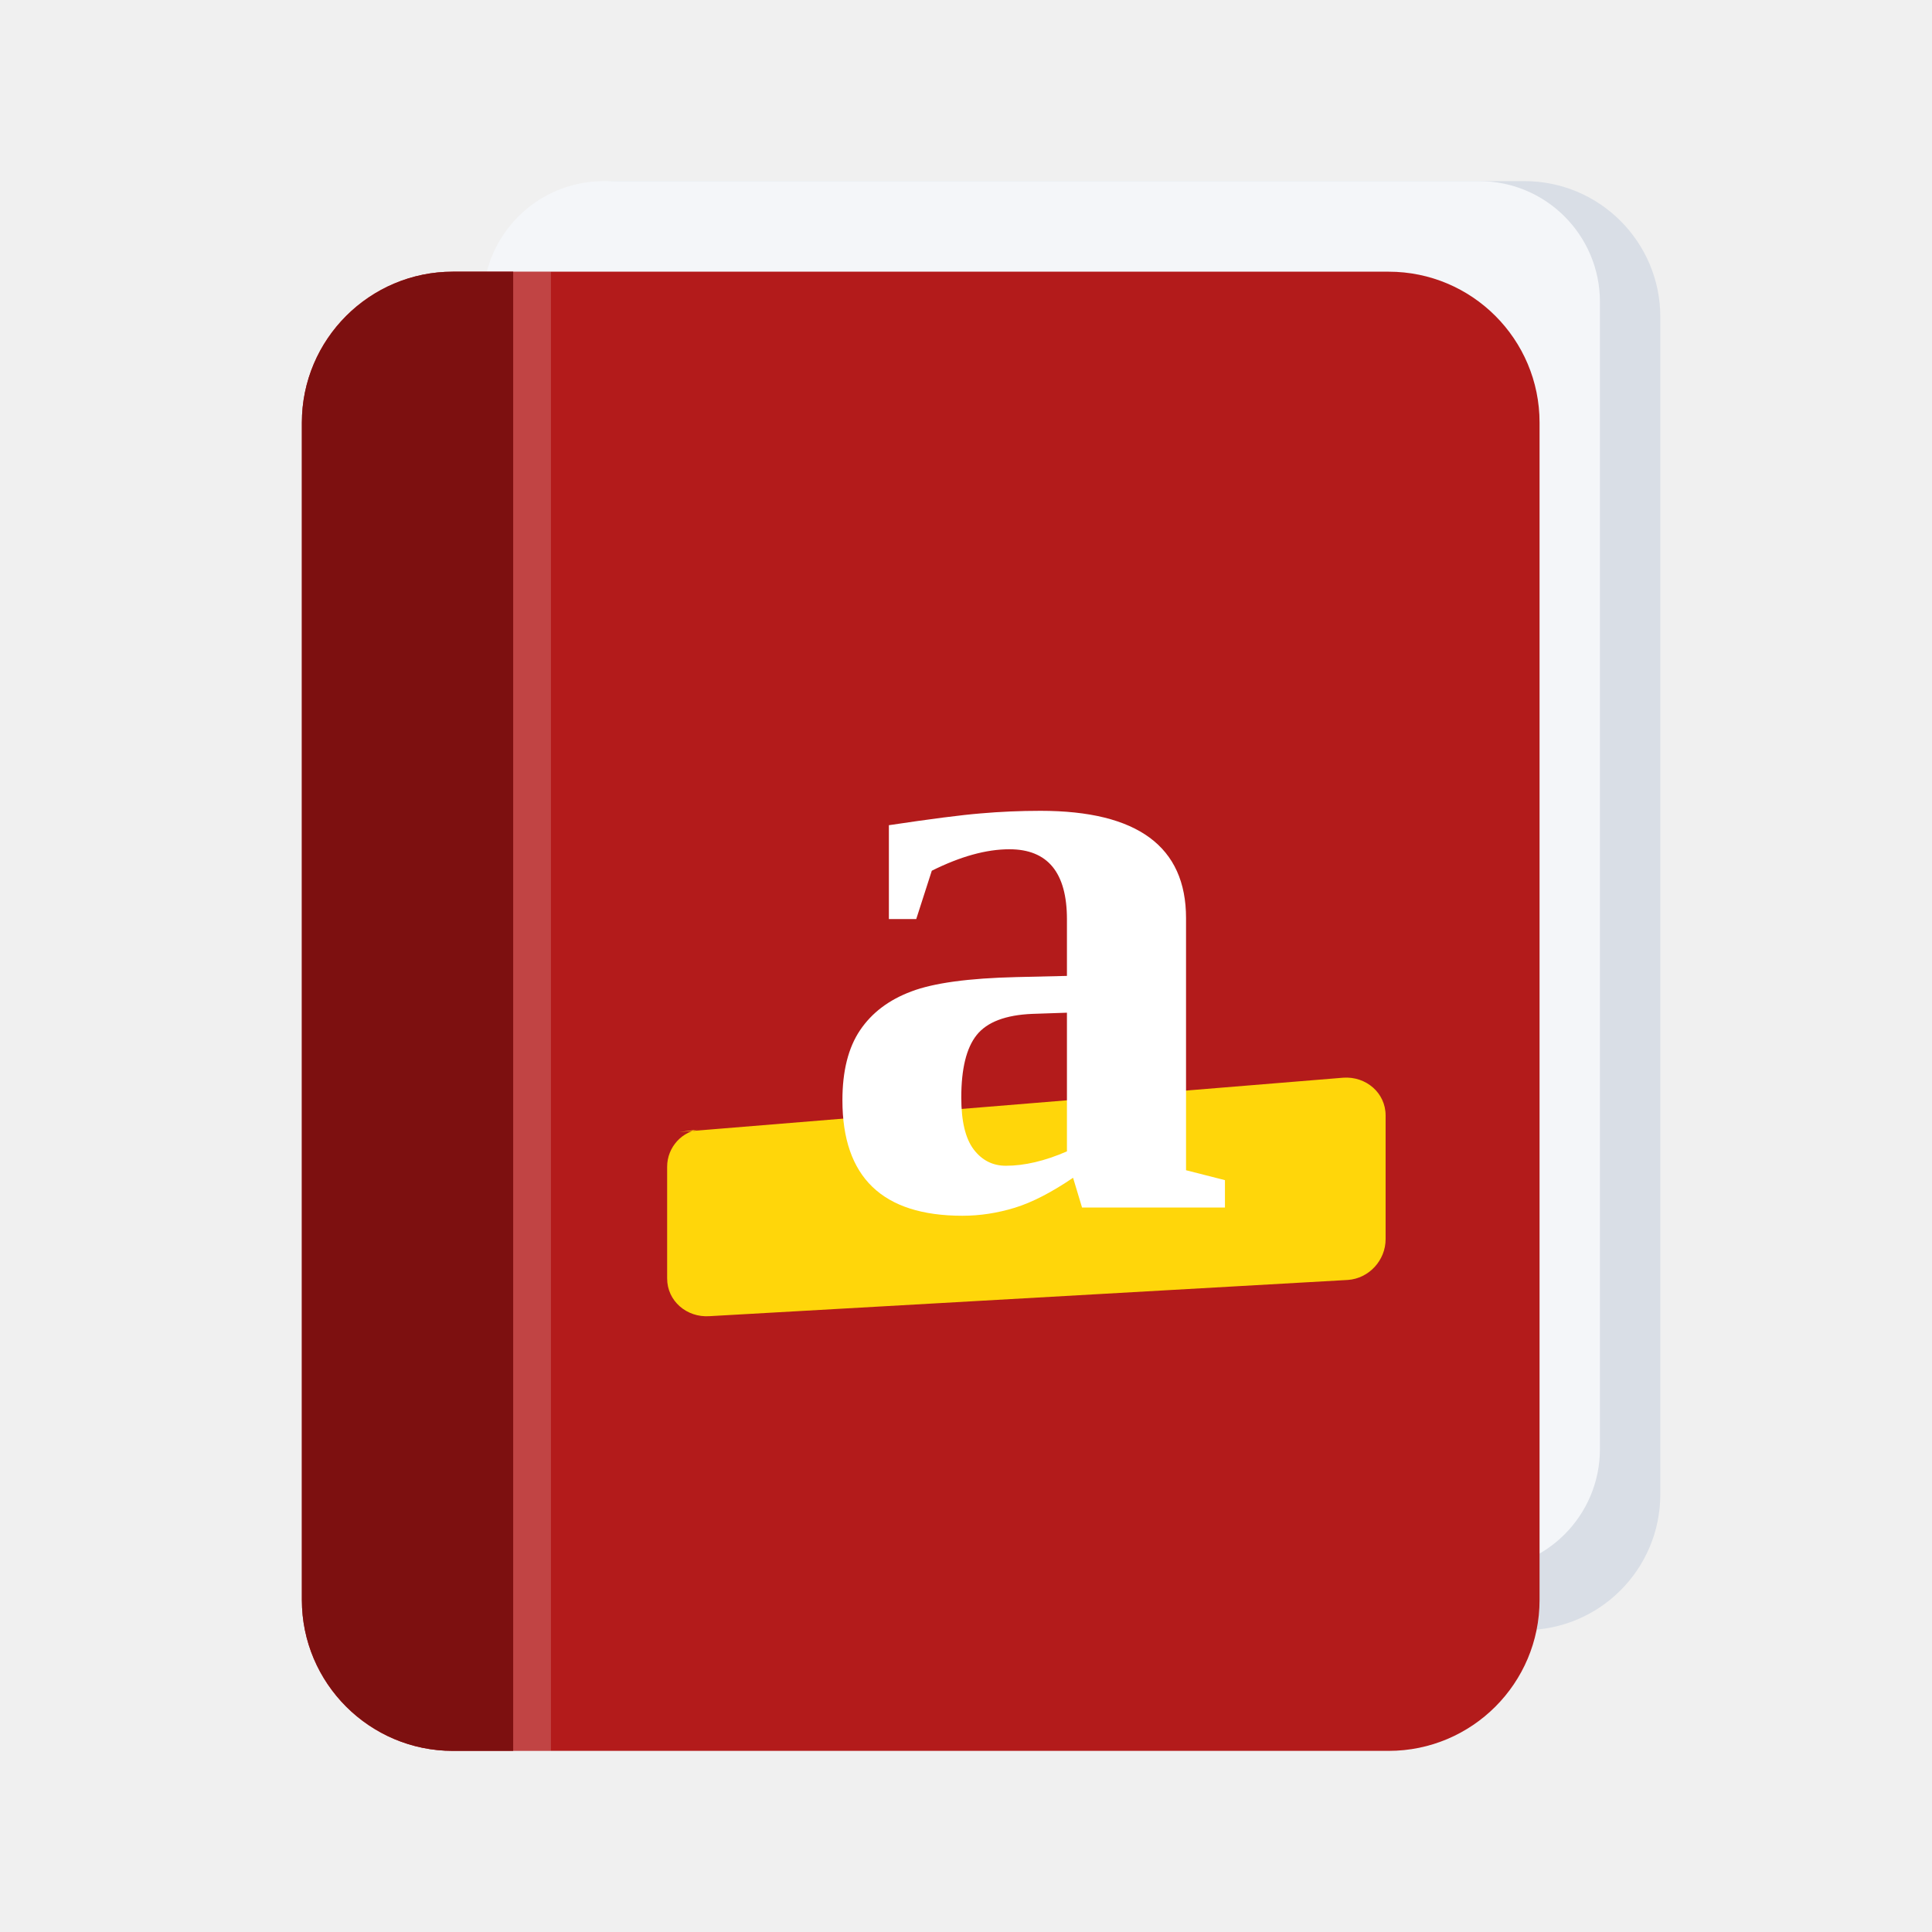
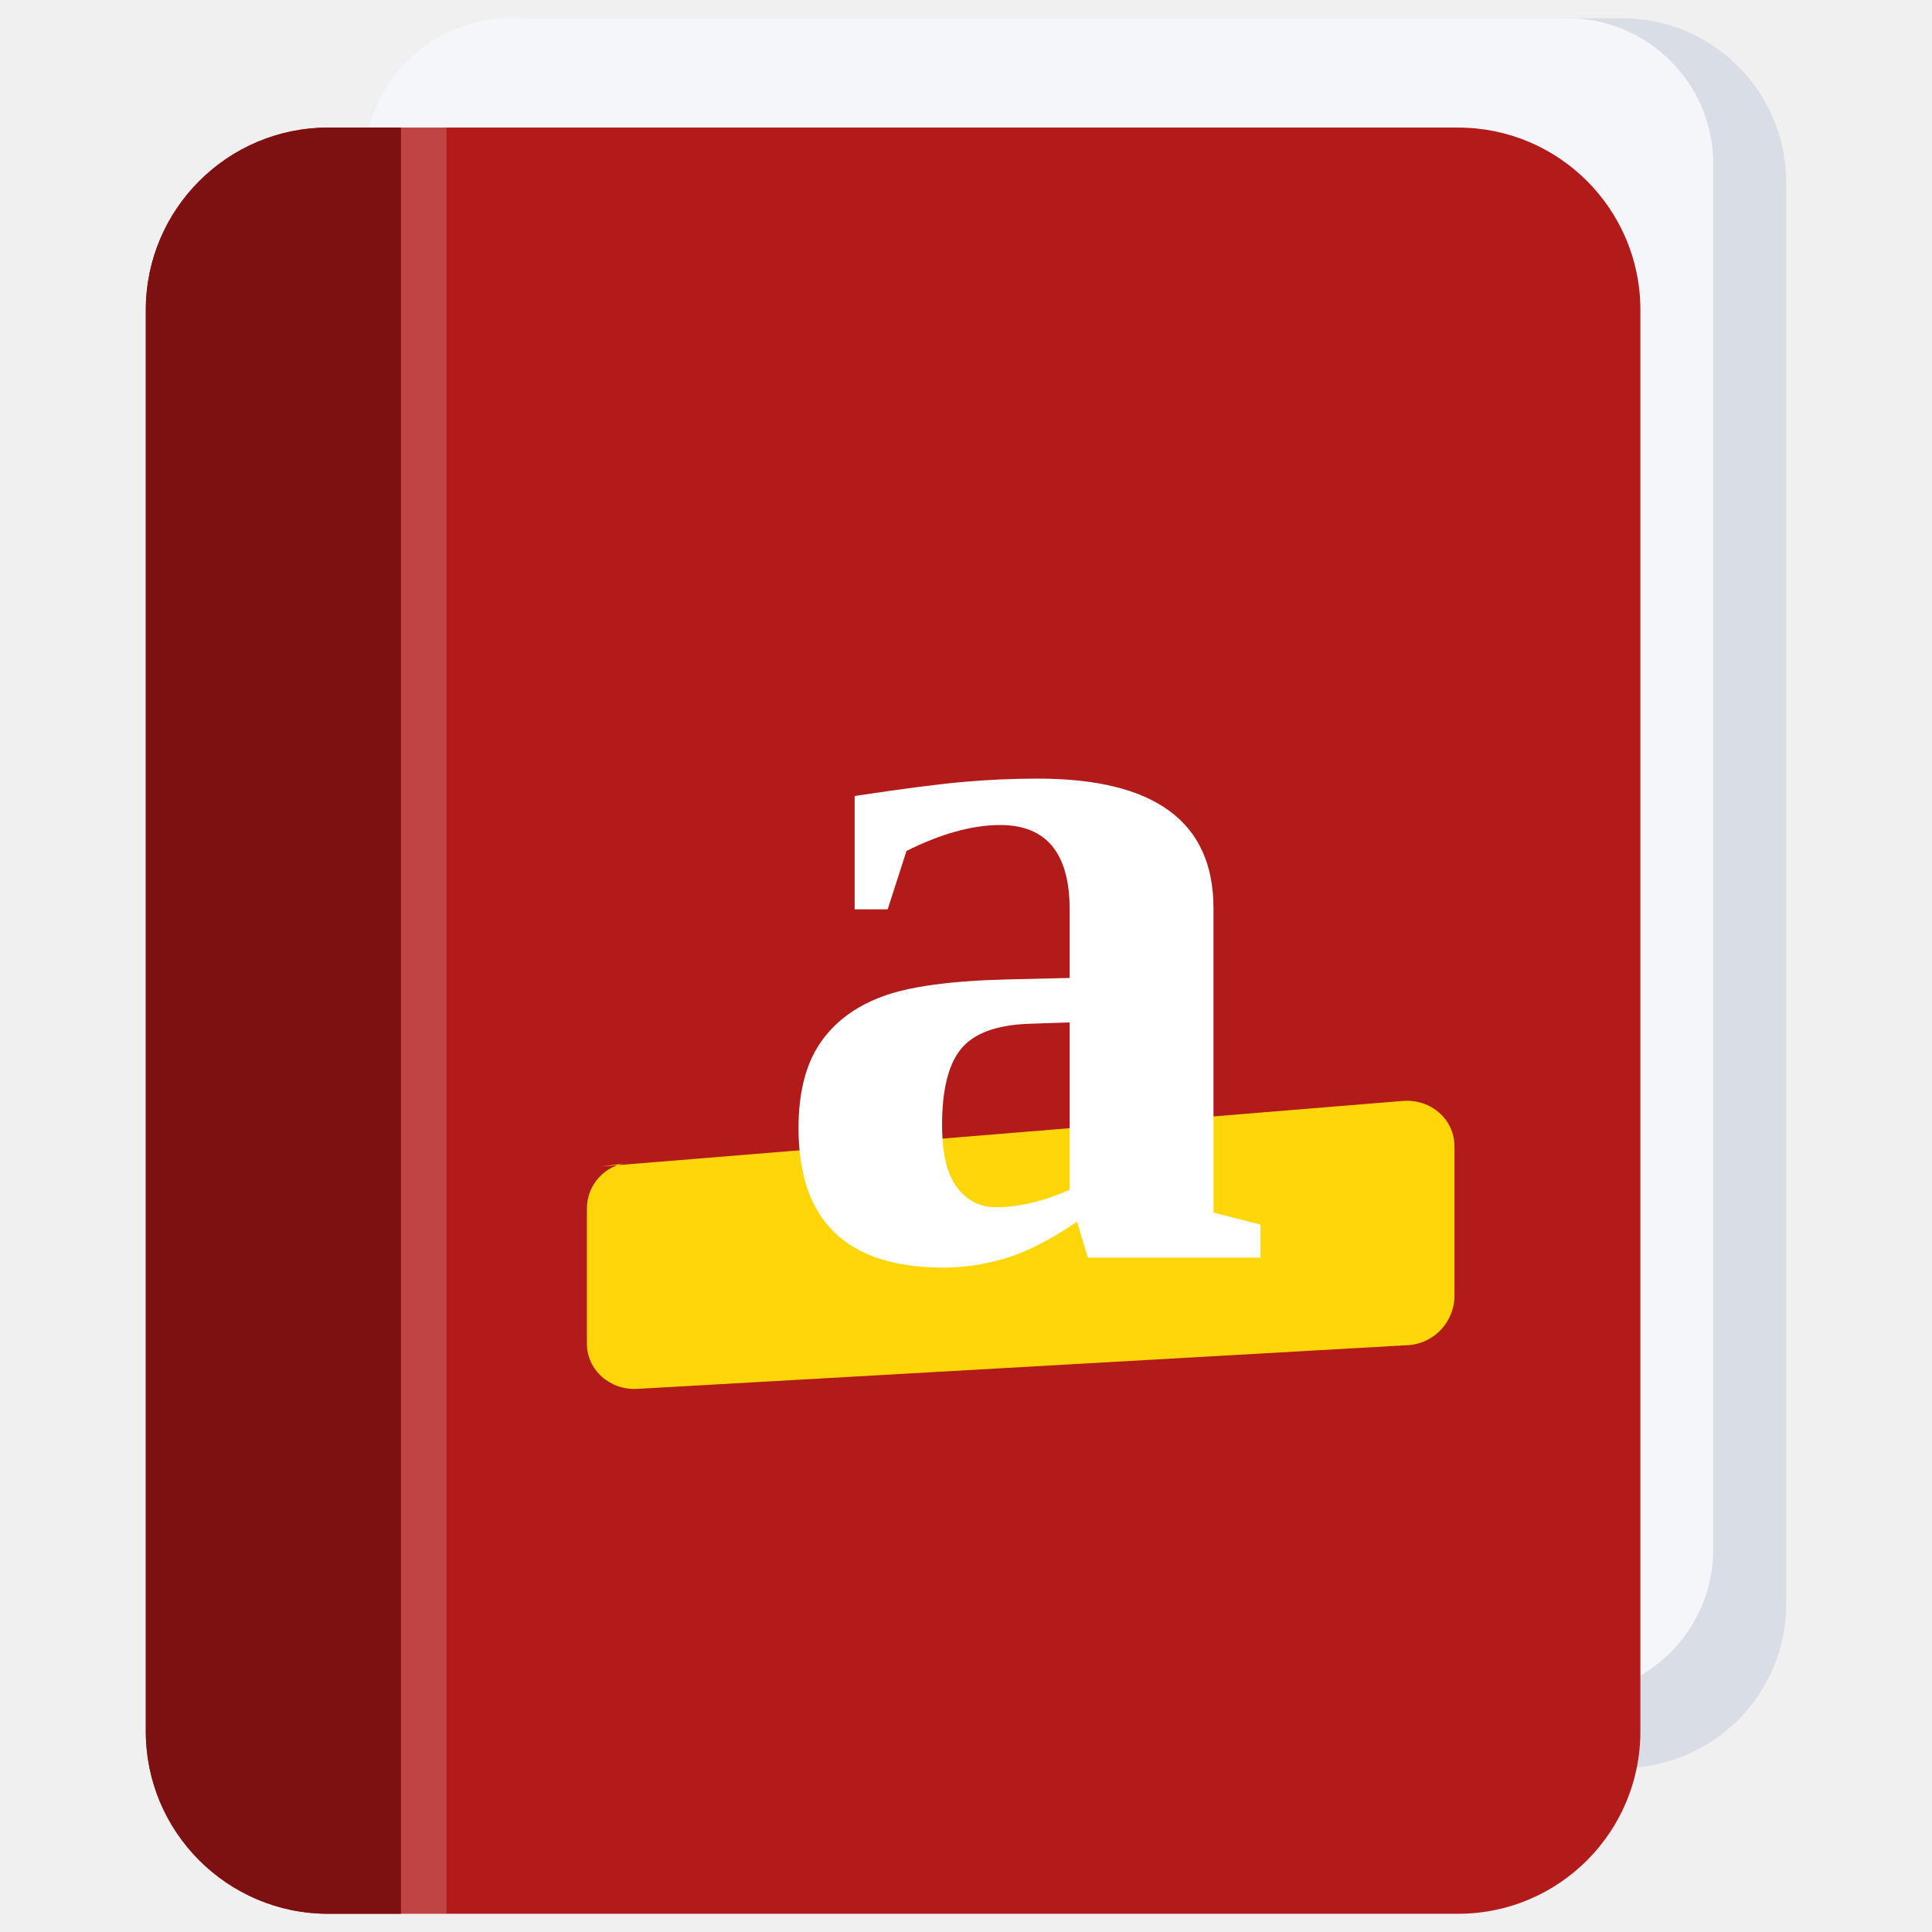
- <svg xmlns="http://www.w3.org/2000/svg" viewBox="0 0 128 128">
+ <svg xmlns="http://www.w3.org/2000/svg" viewBox="12 11 106 106">
  <rect x="32" y="12" width="78" height="96" rx="9" fill="#d9dee6" />
  <rect x="32" y="12" width="74" height="92" rx="8" fill="#f4f6f9" />
  <rect x="20" y="18" width="82" height="98" rx="10" fill="#b31b1b" />
  <path d="M30 18h4v98h-4c-5.5 0-10-4.5-10-10V28c0-5.5 4.5-10 10-10z" fill="#7d1010" />
  <rect x="34" y="18" width="2.5" height="98" fill="#fff" opacity=".18" />
  <path d="M45 75l44-3.6c1.5-.1 2.8 1 2.8 2.5v8.2c0 1.4-1.1 2.6-2.5 2.7L47 87.2c-1.5.1-2.8-1-2.8-2.5v-7.4c0-1.3 1-2.4 2.3-2.5z" fill="#ffd60a" />
  <text x="68" y="80" text-anchor="middle" font-family="Georgia, 'Times New Roman', serif" font-size="56" font-weight="700" fill="#fff">a</text>
</svg>
